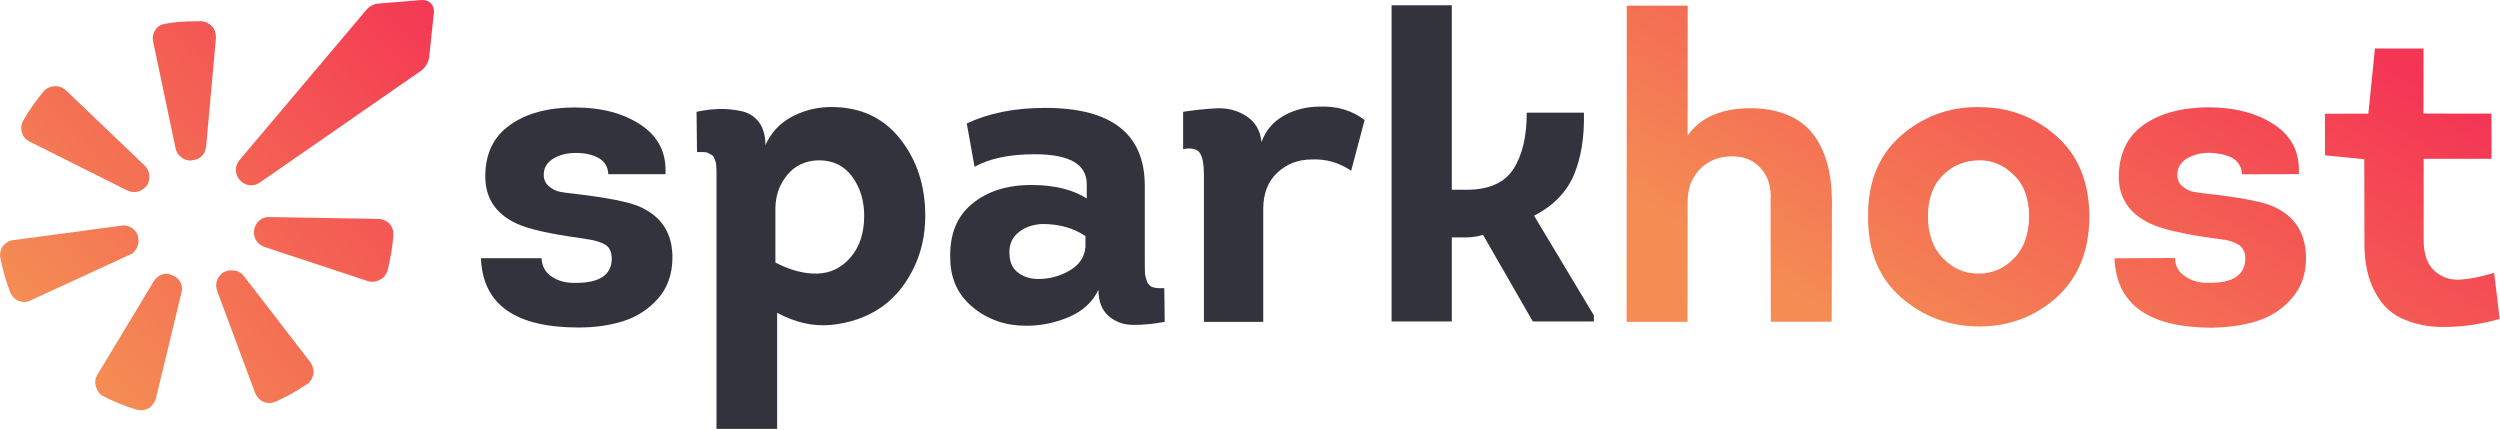
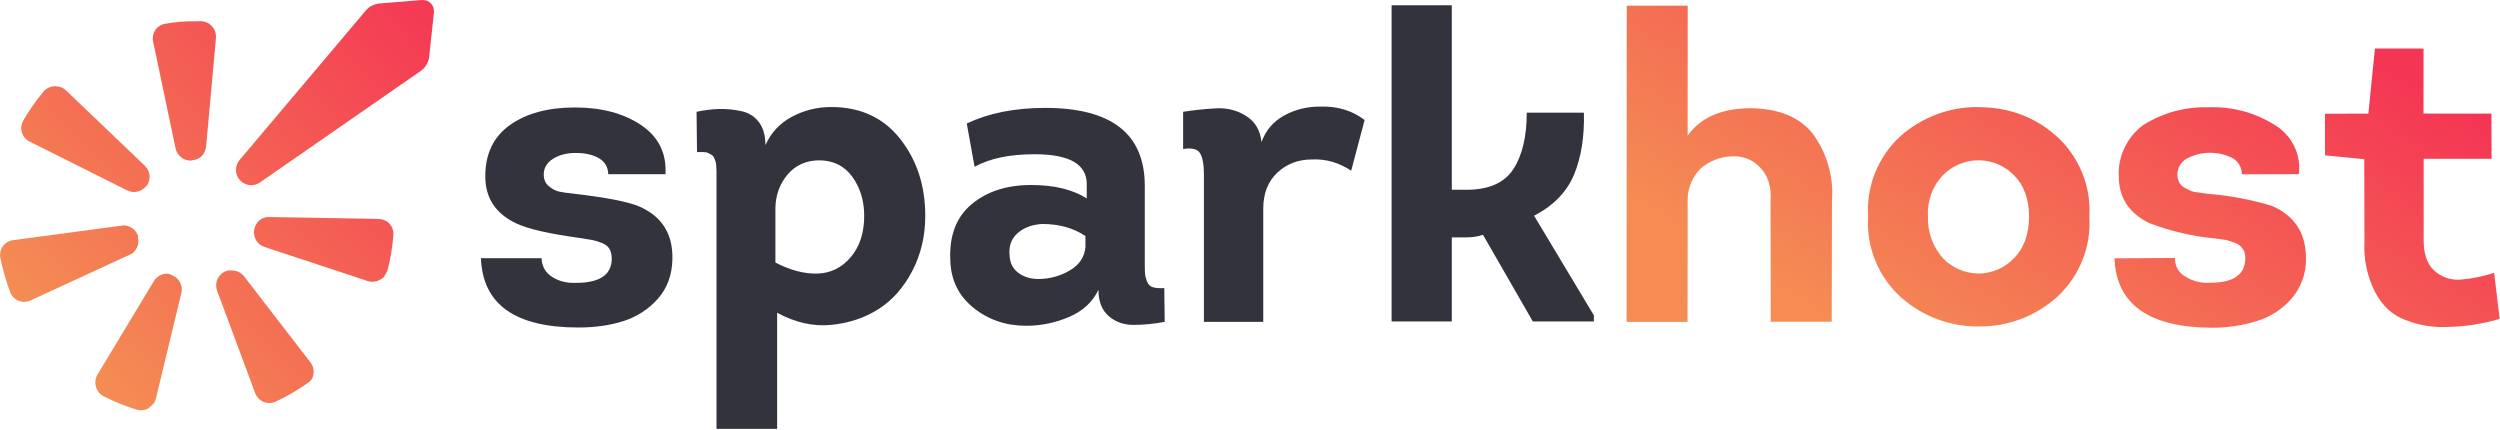
- <svg xmlns="http://www.w3.org/2000/svg" width="100%" height="100%" viewBox="0 0 2566 441" version="1.1" xml:space="preserve" style="fill-rule:evenodd;clip-rule:evenodd;stroke-linejoin:round;stroke-miterlimit:2;">
-   <g transform="matrix(1,0,0,1,-760.8064,-1783.933)">
-     <g transform="matrix(4.166667,0,0,4.166667,0,0)">
-       <g transform="matrix(-92.90322,85.16129,85.16129,92.90322,311.9288,449.9214)">
-         <path d="M0.676,-0.133C0.691,-0.136 0.705,-0.129 0.711,-0.115L0.791,0.082C0.794,0.09 0.794,0.099 0.791,0.106C0.787,0.114 0.781,0.119 0.773,0.122C0.751,0.129 0.728,0.135 0.705,0.138C0.702,0.139 0.7,0.139 0.697,0.138C0.692,0.138 0.687,0.135 0.682,0.132C0.676,0.127 0.672,0.119 0.671,0.111L0.653,-0.101C0.652,-0.111 0.656,-0.119 0.663,-0.125C0.666,-0.129 0.671,-0.131 0.676,-0.133Z" style="fill:url(#_Linear1);fill-rule:nonzero;" />
-       </g>
-     </g>
-     <g transform="matrix(4.166667,0,0,4.166667,0,0)">
-       <g transform="matrix(-92.90322,85.16129,85.16129,92.90322,308.5196,446.2023)">
-         <path d="M0.577,-0.114L0.577,-0.114C0.589,-0.105 0.592,-0.089 0.585,-0.076L0.481,0.11C0.477,0.117 0.47,0.122 0.462,0.124C0.458,0.125 0.454,0.126 0.451,0.125C0.446,0.124 0.442,0.123 0.439,0.121C0.419,0.108 0.401,0.094 0.384,0.078C0.378,0.072 0.374,0.065 0.374,0.056C0.374,0.048 0.378,0.04 0.384,0.034C0.384,0.034 0.539,-0.113 0.539,-0.113C0.549,-0.123 0.566,-0.123 0.577,-0.114Z" style="fill:url(#_Linear2);fill-rule:nonzero;" />
-       </g>
-     </g>
-     <g transform="matrix(4.166667,0,0,4.166667,0,0)">
-       <g transform="matrix(-92.90322,85.16129,85.16129,92.90322,301.1676,438.1819)">
-         <path d="M0.79,-0.086L0.994,-0.026C1.002,-0.024 1.009,-0.018 1.012,-0.011C1.016,-0.003 1.017,0.005 1.014,0.013C1.006,0.035 0.996,0.056 0.984,0.076C0.98,0.083 0.973,0.088 0.965,0.09C0.962,0.091 0.958,0.091 0.955,0.09C0.95,0.09 0.946,0.088 0.942,0.086L0.765,-0.033C0.752,-0.041 0.748,-0.057 0.755,-0.07C0.756,-0.074 0.759,-0.077 0.761,-0.08C0.769,-0.087 0.78,-0.089 0.79,-0.086Z" style="fill:url(#_Linear3);fill-rule:nonzero;" />
-       </g>
-     </g>
-     <g transform="matrix(4.166667,0,0,4.166667,0,0)">
-       <g transform="matrix(-92.90322,85.16129,85.16129,92.90322,280.2104,415.3196)">
-         <path d="M0.763,0.037L0.938,-0.085C0.944,-0.09 0.953,-0.091 0.961,-0.09C0.969,-0.088 0.976,-0.083 0.98,-0.076C0.992,-0.056 1.003,-0.035 1.011,-0.014C1.014,-0.006 1.014,0.002 1.01,0.01C1.007,0.017 1,0.023 0.992,0.025L0.789,0.09C0.785,0.092 0.78,0.092 0.776,0.091C0.767,0.09 0.758,0.084 0.754,0.075L0.753,0.075C0.747,0.063 0.75,0.048 0.76,0.039C0.761,0.038 0.762,0.038 0.763,0.037Z" style="fill:url(#_Linear4);fill-rule:nonzero;" />
-       </g>
-     </g>
-     <g transform="matrix(4.166667,0,0,4.166667,0,0)">
-       <g transform="matrix(-92.90322,85.16129,85.16129,92.90322,273.462,407.9576)">
-         <path d="M0.432,-0.116C0.439,-0.121 0.447,-0.123 0.455,-0.121C0.463,-0.119 0.47,-0.114 0.474,-0.107L0.583,0.077C0.59,0.089 0.587,0.106 0.576,0.115L0.575,0.115C0.568,0.121 0.56,0.123 0.552,0.122C0.546,0.121 0.541,0.118 0.536,0.114L0.379,-0.029C0.373,-0.035 0.369,-0.043 0.369,-0.051C0.369,-0.059 0.372,-0.067 0.378,-0.073C0.381,-0.075 0.383,-0.078 0.386,-0.08C0.401,-0.094 0.416,-0.106 0.432,-0.116Z" style="fill:url(#_Linear5);fill-rule:nonzero;" />
-       </g>
-     </g>
-     <g transform="matrix(4.166667,0,0,4.166667,0,0)">
-       <g transform="matrix(-92.90322,85.16129,85.16129,92.90322,269.8124,403.9762)">
-         <path d="M0.675,-0.13C0.681,-0.135 0.689,-0.138 0.697,-0.137C0.72,-0.134 0.743,-0.129 0.765,-0.122C0.773,-0.12 0.779,-0.114 0.783,-0.107C0.787,-0.099 0.787,-0.091 0.784,-0.083L0.708,0.116C0.703,0.129 0.69,0.137 0.676,0.135C0.676,0.135 0.673,0.135 0.673,0.135C0.659,0.131 0.649,0.118 0.65,0.103L0.664,-0.109C0.665,-0.117 0.668,-0.124 0.674,-0.129C0.674,-0.13 0.674,-0.13 0.675,-0.13Z" style="fill:url(#_Linear6);fill-rule:nonzero;" />
-       </g>
-     </g>
-     <g transform="matrix(4.166667,0,0,4.166667,0,0)">
-       <g transform="matrix(-92.90322,85.16129,85.16129,92.90322,291.2584,427.372)">
-         <path d="M0.032,-0.021L0.099,-0.073C0.106,-0.079 0.116,-0.081 0.125,-0.08C0.196,-0.071 0.507,-0.031 0.507,-0.031C0.521,-0.029 0.532,-0.017 0.532,-0.002L0.532,-0.001C0.532,0.013 0.522,0.026 0.507,0.028L0.126,0.08C0.116,0.081 0.106,0.078 0.098,0.072L0.031,0.013C0.021,0.004 0.021,-0.011 0.03,-0.019C0.031,-0.02 0.031,-0.02 0.032,-0.021Z" style="fill:url(#_Linear7);fill-rule:nonzero;" />
-       </g>
-     </g>
-     <g transform="matrix(4.166667,0,0,4.166667,0,0)">
-       <g transform="matrix(1,0,0,1,301.0674,471.6881)">
-         <path d="M0,20.059L14.938,20.059C15.008,22.051 15.862,23.58 17.499,24.646C19.134,25.715 21.091,26.213 23.368,26.141C29.199,26.141 32.152,24.186 32.224,20.273C32.224,19.278 32.046,18.458 31.69,17.818C31.334,17.178 30.712,16.683 29.823,16.326C28.934,15.969 28.205,15.738 27.636,15.632C27.066,15.526 26.142,15.366 24.862,15.151C16.895,14.085 11.453,12.841 8.536,11.416C3.557,9 1.067,5.159 1.067,-0.108C1.067,-5.656 3.094,-9.869 7.149,-12.751C11.204,-15.631 16.539,-17.072 23.154,-17.072C29.698,-17.072 35.122,-15.631 39.427,-12.751C43.73,-9.869 45.738,-5.834 45.455,-0.64L31.37,-0.64C31.298,-2.418 30.517,-3.735 29.023,-4.59C27.53,-5.442 25.644,-5.868 23.368,-5.868C21.162,-5.868 19.294,-5.388 17.766,-4.43C16.236,-3.469 15.472,-2.17 15.472,-0.534C15.472,0.677 15.898,1.638 16.752,2.347C17.606,3.059 18.477,3.504 19.367,3.682C20.254,3.859 21.411,4.019 22.834,4.162C30.729,5.087 36.065,6.119 38.84,7.254C44.53,9.675 47.304,14.014 47.163,20.273C47.09,24.186 45.898,27.441 43.588,30.037C41.275,32.634 38.466,34.464 35.158,35.531C31.85,36.599 28.133,37.131 24.008,37.131C8.43,37.131 0.427,31.443 0,20.059" style="fill:rgb(51,51,61);fill-rule:nonzero;" />
-       </g>
-     </g>
-     <g transform="matrix(4.166667,0,0,4.166667,0,0)">
-       <g transform="matrix(1,0,0,1,373.6021,508.9246)">
-         <path d="M0,-29.554L0,-16.109C3.698,-14.19 7.166,-13.282 10.404,-13.39C13.64,-13.496 16.36,-14.846 18.566,-17.444C20.77,-20.039 21.874,-23.435 21.874,-27.633C21.874,-31.332 20.895,-34.533 18.94,-37.237C16.982,-39.94 14.226,-41.292 10.67,-41.292C7.469,-41.221 4.908,-40.046 2.987,-37.771C1.066,-35.493 0.07,-32.755 0,-29.554M-2.455,-45.025C-1.104,-48.084 1.066,-50.415 4.055,-52.016C7.042,-53.616 10.278,-54.417 13.764,-54.417C20.948,-54.417 26.603,-51.802 30.73,-46.574C34.854,-41.346 36.919,-35.03 36.919,-27.633C36.919,-22.654 35.852,-18.118 33.718,-14.031C31.583,-9.938 28.81,-6.808 25.395,-4.638C21.981,-2.47 18.085,-1.172 13.711,-0.746C9.336,-0.317 4.908,-1.314 0.426,-3.732L0.426,24.863L-14.512,24.863L-14.512,-38.571C-14.512,-38.82 -14.53,-39.228 -14.565,-39.797C-14.602,-40.367 -14.655,-40.741 -14.725,-40.918C-14.796,-41.095 -14.903,-41.381 -15.045,-41.772C-15.188,-42.161 -15.384,-42.429 -15.632,-42.573C-15.882,-42.713 -16.166,-42.873 -16.486,-43.053C-16.806,-43.23 -17.216,-43.319 -17.712,-43.319L-19.312,-43.319L-19.42,-53.242C-17.429,-53.668 -15.544,-53.9 -13.765,-53.936C-11.988,-53.971 -10.19,-53.792 -8.376,-53.402C-6.562,-53.011 -5.122,-52.104 -4.054,-50.681C-2.988,-49.258 -2.455,-47.374 -2.455,-45.025" style="fill:rgb(51,51,61);fill-rule:nonzero;" />
-       </g>
-     </g>
-     <g transform="matrix(4.166667,0,0,4.166667,0,0)">
-       <g transform="matrix(1,0,0,1,449.9785,474.1401)">
-         <path d="M0,14.834L0,12.165C-2.917,10.175 -6.474,9.178 -10.67,9.178C-13.16,9.321 -15.188,10.084 -16.752,11.473C-18.317,12.859 -18.957,14.763 -18.672,17.181C-18.531,18.959 -17.784,20.328 -16.432,21.288C-15.081,22.249 -13.48,22.729 -11.63,22.729C-8.856,22.729 -6.278,22.035 -3.895,20.648C-1.512,19.262 -0.213,17.324 0,14.834M3.201,25.396C1.778,28.385 -0.623,30.608 -4,32.066C-7.38,33.522 -10.919,34.252 -14.618,34.252C-19.597,34.252 -23.919,32.778 -27.582,29.826C-31.247,26.873 -33.149,22.98 -33.291,18.141C-33.575,12.096 -31.833,7.489 -28.062,4.322C-24.293,1.158 -19.384,-0.425 -13.338,-0.425C-7.718,-0.425 -3.166,0.678 0.32,2.882L0.32,-0.64C0.32,-5.547 -3.947,-8 -12.483,-8C-18.672,-8 -23.617,-6.968 -27.315,-4.907L-29.236,-15.577C-23.831,-18.138 -17.392,-19.418 -9.922,-19.418C6.438,-19.418 14.618,-13.016 14.618,-0.211L14.618,18.355C14.618,19.779 14.636,20.773 14.672,21.342C14.707,21.911 14.867,22.569 15.152,23.315C15.436,24.063 15.916,24.543 16.593,24.755C17.268,24.97 18.21,25.041 19.42,24.97L19.527,33.292C16.822,33.791 14.261,34.039 11.844,34.039C9.425,34.039 7.38,33.31 5.709,31.852C4.037,30.394 3.201,28.242 3.201,25.396" style="fill:rgb(51,51,61);fill-rule:nonzero;" />
-       </g>
-     </g>
-     <g transform="matrix(4.166667,0,0,4.166667,0,0)">
-       <g transform="matrix(1,0,0,1,493.3506,498.5409)">
-         <path d="M0,-35.39C0.996,-38.234 2.829,-40.404 5.496,-41.898C8.163,-43.393 11.133,-44.139 14.405,-44.139C18.675,-44.282 22.337,-43.179 25.396,-40.832L22.088,-28.348C19.101,-30.337 15.899,-31.263 12.484,-31.122C9.071,-31.122 6.206,-30.036 3.896,-27.867C1.583,-25.696 0.427,-22.726 0.427,-18.958L0.427,8.892L-14.191,8.892L-14.191,-27.387C-14.191,-29.876 -14.511,-31.637 -15.151,-32.669C-15.792,-33.699 -17.178,-34.038 -19.312,-33.681L-19.312,-42.858C-16.61,-43.285 -13.889,-43.568 -11.15,-43.713C-8.413,-43.853 -5.939,-43.213 -3.734,-41.792C-1.53,-40.367 -0.284,-38.234 0,-35.39" style="fill:rgb(51,51,61);fill-rule:nonzero;" />
-       </g>
-     </g>
-     <g transform="matrix(4.166667,0,0,4.166667,0,0)">
-       <g transform="matrix(1,0,0,1,540.2256,461.8712)">
-         <path d="M0,13.018L3.628,13.018C9.104,13.018 12.945,11.329 15.151,7.948C17.355,4.572 18.459,-0.07 18.459,-5.975L32.544,-5.975C32.687,-0.001 31.866,5.104 30.091,9.337C28.311,13.57 25.038,16.931 20.273,19.42L34.999,43.961L34.999,45.456L19.953,45.456L7.683,24.114C6.402,24.542 4.979,24.754 3.415,24.754L0,24.754L0,45.456L-14.831,45.456L-14.831,-32.438L0,-32.438L0,13.018Z" style="fill:rgb(51,51,61);fill-rule:nonzero;" />
-       </g>
-     </g>
-     <g transform="matrix(4.166667,0,0,4.166667,0,0)">
-       <g transform="matrix(-63.87097,105.6774,105.6774,63.87097,662.5389,379.1712)">
-         <path d="M0.681,-0.338L1.221,-0.012L1.158,0.092L0.954,-0.031C0.93,-0.046 0.906,-0.05 0.883,-0.044C0.86,-0.038 0.842,-0.024 0.829,-0.002C0.817,0.018 0.814,0.038 0.82,0.058C0.826,0.079 0.841,0.096 0.866,0.109L1.072,0.234L1.009,0.338L0.803,0.214C0.754,0.184 0.722,0.15 0.707,0.11C0.693,0.071 0.7,0.026 0.729,-0.022C0.759,-0.071 0.796,-0.097 0.84,-0.1L0.618,-0.234L0.681,-0.338Z" style="fill:url(#_Linear8);fill-rule:nonzero;" />
-       </g>
-     </g>
-     <g transform="matrix(4.166667,0,0,4.166667,0,0)">
-       <g transform="matrix(-63.87097,105.6774,105.6774,63.87097,713.332,409.8704)">
-         <path d="M0.492,-0.115C0.523,-0.166 0.567,-0.2 0.622,-0.217C0.677,-0.234 0.734,-0.225 0.792,-0.189C0.851,-0.154 0.886,-0.107 0.896,-0.049C0.906,0.008 0.896,0.062 0.865,0.114C0.834,0.165 0.791,0.199 0.736,0.216C0.68,0.233 0.623,0.224 0.564,0.189C0.505,0.153 0.47,0.106 0.46,0.048C0.45,-0.008 0.46,-0.062 0.491,-0.113C0.491,-0.114 0.492,-0.115 0.492,-0.115ZM0.776,0.057C0.79,0.034 0.793,0.009 0.786,-0.018C0.779,-0.045 0.761,-0.068 0.73,-0.087C0.7,-0.105 0.671,-0.111 0.644,-0.104C0.616,-0.097 0.596,-0.081 0.581,-0.057C0.567,-0.034 0.564,-0.009 0.571,0.018C0.577,0.045 0.596,0.068 0.626,0.086C0.657,0.104 0.686,0.11 0.713,0.103C0.74,0.097 0.761,0.082 0.775,0.059C0.775,0.058 0.775,0.058 0.776,0.057Z" style="fill:url(#_Linear9);fill-rule:nonzero;" />
-       </g>
-     </g>
-     <g transform="matrix(4.166667,0,0,4.166667,0,0)">
-       <g transform="matrix(-63.87097,105.6774,105.6774,63.87097,755.1464,435.1428)">
-         <path d="M0.351,-0.209C0.388,-0.225 0.426,-0.221 0.465,-0.198C0.501,-0.176 0.517,-0.143 0.513,-0.098C0.511,-0.072 0.497,-0.029 0.471,0.031C0.467,0.04 0.464,0.048 0.462,0.052C0.461,0.056 0.459,0.062 0.458,0.07C0.457,0.078 0.458,0.084 0.461,0.089C0.463,0.094 0.468,0.099 0.475,0.103C0.503,0.119 0.529,0.107 0.553,0.066C0.563,0.051 0.568,0.035 0.567,0.019C0.567,0.004 0.56,-0.009 0.546,-0.018L0.609,-0.121C0.686,-0.07 0.692,0.009 0.627,0.117C0.609,0.145 0.59,0.169 0.569,0.187C0.548,0.206 0.523,0.218 0.495,0.223C0.468,0.228 0.44,0.223 0.413,0.207C0.369,0.181 0.35,0.144 0.357,0.094C0.361,0.07 0.376,0.029 0.403,-0.029C0.408,-0.04 0.412,-0.049 0.414,-0.055C0.417,-0.062 0.417,-0.07 0.416,-0.079C0.415,-0.088 0.41,-0.095 0.401,-0.1C0.39,-0.107 0.378,-0.107 0.365,-0.101C0.352,-0.094 0.34,-0.083 0.331,-0.068C0.322,-0.052 0.317,-0.037 0.316,-0.023C0.316,-0.009 0.322,0.002 0.334,0.01L0.275,0.107C0.238,0.087 0.218,0.057 0.216,0.015C0.214,-0.027 0.227,-0.071 0.254,-0.116C0.282,-0.162 0.315,-0.193 0.351,-0.209Z" style="fill:url(#_Linear10);fill-rule:nonzero;" />
-       </g>
-     </g>
-     <g transform="matrix(4.166667,0,0,4.166667,0,0)">
-       <g transform="matrix(-63.87097,105.6774,105.6774,63.87097,791.5223,457.1283)">
-         <path d="M-0.018,-0.237L0.1,-0.181L0.145,-0.255L0.216,-0.212L0.182,-0.141L0.322,-0.056C0.358,-0.035 0.383,-0.011 0.398,0.015C0.414,0.041 0.419,0.068 0.414,0.095C0.41,0.122 0.399,0.149 0.382,0.175C0.365,0.202 0.343,0.229 0.315,0.255L0.242,0.198C0.261,0.181 0.276,0.165 0.288,0.148C0.3,0.131 0.304,0.113 0.3,0.093C0.296,0.074 0.282,0.058 0.259,0.044L0.12,-0.04L0.05,0.076L-0.027,0.029L0.043,-0.087L-0.068,-0.154L-0.018,-0.237Z" style="fill:url(#_Linear11);fill-rule:nonzero;" />
-       </g>
-     </g>
-   </g>
+ <svg xmlns="http://www.w3.org/2000/svg" xml:space="preserve" style="fill-rule:evenodd;clip-rule:evenodd;stroke-linejoin:round;stroke-miterlimit:2" viewBox="0 0 2566 441">
+   <path d="M.676-.133a.03.03 0 0 1 .035.018l.08.197a.03.03 0 0 1 0 .024.03.03 0 0 1-.018.016.4.4 0 0 1-.076.016Q.689.138.682.132A.03.03 0 0 1 .671.111L.653-.101a.03.03 0 0 1 .01-.024q.005-.006.013-.008" style="fill:url(#a);fill-rule:nonzero" transform="rotate(137.49 251.8 150.18)scale(525.1233 -525.1233)" />
+   <path d="M.577-.114a.03.03 0 0 1 .008.038L.481.11a.03.03 0 0 1-.019.014Q.456.126.451.125L.439.121A.4.4 0 0 1 .384.078a.03.03 0 0 1-.01-.022q0-.012.01-.022l.155-.147c.01-.01.027-.01.038-.001" style="fill:url(#b);fill-rule:nonzero" transform="rotate(137.49 247.712 139.67)scale(525.1233 -525.1233)" />
+   <path d="m.79-.086.204.06a.03.03 0 0 1 .018.015.03.03 0 0 1 .002.024.4.4 0 0 1-.03.063.03.03 0 0 1-.019.014h-.01Q.948.09.942.086L.765-.033a.03.03 0 0 1-.01-.037q.002-.006.006-.01A.03.03 0 0 1 .79-.086" style="fill:url(#c);fill-rule:nonzero" transform="rotate(137.49 238.895 117.003)scale(525.1233 -525.1233)" />
+   <path d="m.763.037.175-.122q.01-.007.023-.005a.03.03 0 0 1 .019.014q.018.03.031.062A.03.03 0 0 1 1.01.01a.03.03 0 0 1-.018.015L.789.09a.02.02 0 0 1-.013.001.03.03 0 0 1-.022-.016H.753A.03.03 0 0 1 .76.039z" style="fill:url(#d);fill-rule:nonzero" transform="rotate(137.49 213.761 52.39)scale(525.1233 -525.1233)" />
+   <path d="M.432-.116a.03.03 0 0 1 .023-.005.03.03 0 0 1 .019.014l.109.184a.03.03 0 0 1-.007.038H.575a.03.03 0 0 1-.023.007.04.04 0 0 1-.016-.008L.379-.029a.03.03 0 0 1-.01-.022q0-.013.009-.022L.386-.08a.3.3 0 0 1 .046-.036" style="fill:url(#e);fill-rule:nonzero" transform="rotate(137.49 205.668 31.583)scale(525.1233 -525.1233)" />
+   <path d="M.675-.13a.03.03 0 0 1 .022-.007.4.4 0 0 1 .068.015.03.03 0 0 1 .018.015.03.03 0 0 1 .001.024L.708.116a.03.03 0 0 1-.032.019H.673A.03.03 0 0 1 .65.103l.014-.212a.03.03 0 0 1 .01-.02z" style="fill:url(#f);fill-rule:nonzero" transform="rotate(137.49 201.291 20.331)scale(525.1233 -525.1233)" />
+   <path d="m.032-.021.067-.052A.04.04 0 0 1 .125-.08l.382.049a.03.03 0 0 1 .025.029v.001a.03.03 0 0 1-.025.029L.126.08A.04.04 0 0 1 .098.072L.031.013C.021.004.021-.011.03-.019z" style="fill:url(#g);fill-rule:nonzero" transform="rotate(137.49 227.01 86.452)scale(525.1233 -525.1233)" />
+   <path d="M0 20.059h14.938q.105 2.988 2.561 4.587 2.453 1.603 5.869 1.495 8.747 0 8.856-5.868 0-1.494-.534-2.455-.534-.958-1.867-1.492-1.333-.535-2.187-.694a183 183 0 0 0-2.774-.481q-11.95-1.598-16.326-3.735Q1.067 7.792 1.067-.108q0-8.321 6.082-12.643 6.083-4.32 16.005-4.321 9.816 0 16.273 4.321Q45.88-8.43 45.455-.64H31.37q-.107-2.667-2.347-3.95-2.24-1.278-5.655-1.278-3.31 0-5.602 1.438-2.294 1.442-2.294 3.896 0 1.817 1.28 2.881 1.28 1.068 2.615 1.335 1.331.265 3.467.48Q34.677 5.55 38.84 7.254q8.535 3.631 8.323 13.019-.11 5.87-3.575 9.764a18.83 18.83 0 0 1-8.43 5.494q-4.962 1.601-11.15 1.6C8.43 37.131.427 31.443 0 20.059" style="fill:#33333d;fill-rule:nonzero" transform="translate(493.641 181.434)scale(4.16667)" />
+   <path d="M0-29.554v13.445q5.547 2.88 10.404 2.719 4.854-.158 8.162-4.054 3.307-3.892 3.308-10.189 0-5.548-2.934-9.604-2.936-4.055-8.27-4.055-4.802.108-7.683 3.521Q.105-34.355 0-29.554m-2.455-15.471q2.027-4.589 6.51-6.991 4.48-2.4 9.709-2.401 10.776 0 16.966 7.843 6.187 7.844 6.189 18.941 0 7.47-3.201 13.602-3.201 6.139-8.323 9.393-5.122 3.253-11.684 3.892Q7.149-.104.426-3.732v28.595h-14.938v-63.434q0-.373-.053-1.226-.055-.855-.16-1.121a31 31 0 0 1-.32-.854q-.215-.584-.587-.801l-.854-.48q-.481-.266-1.226-.266h-1.6l-.108-9.923q2.986-.64 5.655-.694a23.4 23.4 0 0 1 5.389.534q2.72.586 4.322 2.721 1.599 2.133 1.599 5.656" style="fill:#33333d;fill-rule:nonzero" transform="translate(795.87 336.586)scale(4.16667)" />
+   <path d="M0 14.834v-2.669q-4.376-2.986-10.67-2.987-3.735.213-6.082 2.295-2.347 2.08-1.92 5.708.212 2.667 2.24 4.107t4.802 1.441q4.16 0 7.735-2.081Q-.32 18.569 0 14.834m3.201 10.562Q1.066 29.879-4 32.066a26.6 26.6 0 0 1-10.618 2.186q-7.469.001-12.964-4.426-5.497-4.428-5.709-11.685-.427-9.068 5.229-13.819 5.654-4.746 14.724-4.747 8.43 0 13.658 3.307V-.64Q.32-8-12.483-8q-9.284 0-14.832 3.093l-1.921-10.67q8.108-3.841 19.314-3.841 24.54 0 24.54 19.207v18.566q0 2.135.054 2.987.052.854.48 1.973.426 1.122 1.441 1.44 1.012.322 2.827.215l.107 8.322q-4.057.748-7.683.747-3.629 0-6.135-2.187-2.508-2.187-2.508-6.456" style="fill:#33333d;fill-rule:nonzero" transform="translate(1114.104 191.65)scale(4.16667)" />
+   <path d="M0-35.39q1.495-4.267 5.496-6.508 4-2.242 8.909-2.241 6.404-.214 10.991 3.307l-3.308 12.484q-4.481-2.984-9.604-2.774-5.121 0-8.588 3.255Q.426-24.61.427-18.958v27.85h-14.618v-36.279q0-3.734-.96-5.282-.96-1.546-4.161-1.012v-9.177a79 79 0 0 1 8.162-.855q4.107-.21 7.416 1.921Q-.427-39.655 0-35.39" style="fill:#33333d;fill-rule:nonzero" transform="translate(1294.821 293.32)scale(4.16667)" />
+   <path d="M0 13.018h3.628q8.214 0 11.523-5.07 3.307-5.065 3.308-13.923h14.085c.143 5.974-.678 11.079-2.453 15.312q-2.67 6.35-9.818 10.083l14.726 24.541v1.495H19.953L7.683 24.114q-1.922.641-4.268.64H0v20.702h-14.831v-77.894H0z" style="fill:#33333d;fill-rule:nonzero" transform="translate(1490.134 140.53)scale(4.16667)" />
+   <path d="m.681-.338.54.326-.063.104-.204-.123a.09.09 0 0 0-.071-.013.1.1 0 0 0-.054.042.07.07 0 0 0-.009.06Q.829.09.866.109l.206.125-.063.104L.803.214A.2.2 0 0 1 .707.11Q.686.05.729-.022.774-.095.84-.1L.618-.234z" style="fill:url(#h);fill-rule:nonzero" transform="rotate(121.149 1057.436 461.972)scale(514.4985 -514.4985)" />
+   <path d="M.492-.115a.23.23 0 0 1 .13-.102.2.2 0 0 1 .17.028.2.2 0 0 1 .104.14.23.23 0 0 1-.031.163.23.23 0 0 1-.129.102.2.2 0 0 1-.172-.027A.2.2 0 0 1 .46.048Q.445-.036.491-.113zm.284.172a.1.1 0 0 0 .01-.075.12.12 0 0 0-.056-.069.11.11 0 0 0-.086-.017.1.1 0 0 0-.063.047.1.1 0 0 0-.01.075q.01.04.055.068.046.027.087.017A.1.1 0 0 0 .775.059z" style="fill:url(#i);fill-rule:nonzero" transform="rotate(121.149 1127.18 585.617)scale(514.4985 -514.4985)" />
+   <path d="M.351-.209a.12.12 0 0 1 .114.011q.054.033.048.1a.5.5 0 0 1-.042.129L.462.052.458.07a.03.03 0 0 0 .003.019q.003.008.014.014.042.024.078-.037A.08.08 0 0 0 .567.019a.04.04 0 0 0-.021-.037l.063-.103q.115.076.018.238a.3.3 0 0 1-.058.07.15.15 0 0 1-.074.036.12.12 0 0 1-.082-.016Q.347.168.357.094a.6.6 0 0 1 .046-.123l.011-.026a.1.1 0 0 0 .002-.024Q.414-.092.401-.1.384-.11.365-.101a.1.1 0 0 0-.034.033.1.1 0 0 0-.015.045q0 .021.018.033L.275.107A.1.1 0 0 1 .216.015a.23.23 0 0 1 .038-.131.23.23 0 0 1 .097-.093" style="fill:url(#j);fill-rule:nonzero" transform="rotate(121.149 1184.594 687.405)scale(514.4985 -514.4985)" />
+   <path d="M-.018-.237.1-.181l.045-.074.071.043-.034.071.14.085a.2.2 0 0 1 .076.071q.024.04.016.08a.2.2 0 0 1-.032.08.4.4 0 0 1-.067.08L.242.198a.3.3 0 0 0 .046-.05A.07.07 0 0 0 .3.093Q.294.065.259.044L.12-.04.05.076-.027.029l.07-.116-.111-.067z" style="fill:url(#k);fill-rule:nonzero" transform="rotate(121.149 1234.541 775.955)scale(514.4985 -514.4985)" />
  <defs>
-     <linearGradient id="_Linear1" x1="0" y1="0" x2="1" y2="0" gradientUnits="userSpaceOnUse" gradientTransform="matrix(1,0,0,-1,0,0.002531)">
-       <stop offset="0" style="stop-color:rgb(244,54,84);stop-opacity:1" />
-       <stop offset="1" style="stop-color:rgb(244,140,84);stop-opacity:1" />
+     <linearGradient id="a" x1="0" x2="1" y1="0" y2="0" gradientTransform="matrix(1 0 0 -1 0 .003)" gradientUnits="userSpaceOnUse">
+       <stop offset="0" style="stop-color:#f43654;stop-opacity:1" />
+       <stop offset="1" style="stop-color:#f48c54;stop-opacity:1" />
    </linearGradient>
-     <linearGradient id="_Linear2" x1="0" y1="0" x2="1" y2="0" gradientUnits="userSpaceOnUse" gradientTransform="matrix(1,0,0,-1,0,0.002422)">
-       <stop offset="0" style="stop-color:rgb(244,54,84);stop-opacity:1" />
-       <stop offset="1" style="stop-color:rgb(244,140,84);stop-opacity:1" />
+     <linearGradient id="b" x1="0" x2="1" y1="0" y2="0" gradientTransform="matrix(1 0 0 -1 0 .002)" gradientUnits="userSpaceOnUse">
+       <stop offset="0" style="stop-color:#f43654;stop-opacity:1" />
+       <stop offset="1" style="stop-color:#f48c54;stop-opacity:1" />
    </linearGradient>
-     <linearGradient id="_Linear3" x1="0" y1="0" x2="1" y2="0" gradientUnits="userSpaceOnUse" gradientTransform="matrix(1,0,0,-1,0,0.001596)">
-       <stop offset="0" style="stop-color:rgb(244,54,84);stop-opacity:1" />
-       <stop offset="1" style="stop-color:rgb(244,140,84);stop-opacity:1" />
+     <linearGradient id="c" x1="0" x2="1" y1="0" y2="0" gradientTransform="matrix(1 0 0 -1 0 .002)" gradientUnits="userSpaceOnUse">
+       <stop offset="0" style="stop-color:#f43654;stop-opacity:1" />
+       <stop offset="1" style="stop-color:#f48c54;stop-opacity:1" />
    </linearGradient>
-     <linearGradient id="_Linear4" x1="0" y1="0" x2="1" y2="0" gradientUnits="userSpaceOnUse" gradientTransform="matrix(1,0,0,-1,0,0.000724)">
-       <stop offset="0" style="stop-color:rgb(244,54,84);stop-opacity:1" />
-       <stop offset="1" style="stop-color:rgb(244,140,84);stop-opacity:1" />
+     <linearGradient id="d" x1="0" x2="1" y1="0" y2="0" gradientTransform="scale(1 -1)" gradientUnits="userSpaceOnUse">
+       <stop offset="0" style="stop-color:#f43654;stop-opacity:1" />
+       <stop offset="1" style="stop-color:#f48c54;stop-opacity:1" />
    </linearGradient>
-     <linearGradient id="_Linear5" x1="0" y1="0" x2="1" y2="0" gradientUnits="userSpaceOnUse" gradientTransform="matrix(1,0,0,-1,0,0.000256)">
-       <stop offset="0" style="stop-color:rgb(244,54,84);stop-opacity:1" />
-       <stop offset="1" style="stop-color:rgb(244,140,84);stop-opacity:1" />
+     <linearGradient id="e" x1="0" x2="1" y1="0" y2="0" gradientTransform="scale(1 -1)" gradientUnits="userSpaceOnUse">
+       <stop offset="0" style="stop-color:#f43654;stop-opacity:1" />
+       <stop offset="1" style="stop-color:#f48c54;stop-opacity:1" />
    </linearGradient>
-     <linearGradient id="_Linear6" x1="0" y1="0" x2="1" y2="0" gradientUnits="userSpaceOnUse" gradientTransform="matrix(1,0,0,-1,0,-0.000806)">
-       <stop offset="0" style="stop-color:rgb(244,54,84);stop-opacity:1" />
-       <stop offset="1" style="stop-color:rgb(244,140,84);stop-opacity:1" />
+     <linearGradient id="f" x1="0" x2="1" y1="0" y2="0" gradientTransform="scale(1 -1)" gradientUnits="userSpaceOnUse">
+       <stop offset="0" style="stop-color:#f43654;stop-opacity:1" />
+       <stop offset="1" style="stop-color:#f48c54;stop-opacity:1" />
    </linearGradient>
-     <linearGradient id="_Linear7" x1="0" y1="0" x2="1" y2="0" gradientUnits="userSpaceOnUse" gradientTransform="matrix(1,0,0,-1,0,-0.000135)">
-       <stop offset="0" style="stop-color:rgb(244,54,84);stop-opacity:1" />
-       <stop offset="1" style="stop-color:rgb(244,140,84);stop-opacity:1" />
+     <linearGradient id="g" x1="0" x2="1" y1="0" y2="0" gradientTransform="scale(1 -1)" gradientUnits="userSpaceOnUse">
+       <stop offset="0" style="stop-color:#f43654;stop-opacity:1" />
+       <stop offset="1" style="stop-color:#f48c54;stop-opacity:1" />
    </linearGradient>
-     <linearGradient id="_Linear8" x1="0" y1="0" x2="1" y2="0" gradientUnits="userSpaceOnUse" gradientTransform="matrix(1,0,0,-1,0,0.000002)">
-       <stop offset="0" style="stop-color:rgb(244,54,84);stop-opacity:1" />
-       <stop offset="1" style="stop-color:rgb(244,140,84);stop-opacity:1" />
+     <linearGradient id="h" x1="0" x2="1" y1="0" y2="0" gradientTransform="scale(1 -1)" gradientUnits="userSpaceOnUse">
+       <stop offset="0" style="stop-color:#f43654;stop-opacity:1" />
+       <stop offset="1" style="stop-color:#f48c54;stop-opacity:1" />
    </linearGradient>
-     <linearGradient id="_Linear9" x1="0" y1="0" x2="1" y2="0" gradientUnits="userSpaceOnUse" gradientTransform="matrix(1,0,0,-1,0,-0.000169)">
-       <stop offset="0" style="stop-color:rgb(244,54,84);stop-opacity:1" />
-       <stop offset="1" style="stop-color:rgb(244,140,84);stop-opacity:1" />
+     <linearGradient id="i" x1="0" x2="1" y1="0" y2="0" gradientTransform="scale(1 -1)" gradientUnits="userSpaceOnUse">
+       <stop offset="0" style="stop-color:#f43654;stop-opacity:1" />
+       <stop offset="1" style="stop-color:#f48c54;stop-opacity:1" />
    </linearGradient>
-     <linearGradient id="_Linear10" x1="0" y1="0" x2="1" y2="0" gradientUnits="userSpaceOnUse" gradientTransform="matrix(1,0,0,-1,0,0.002968)">
-       <stop offset="0" style="stop-color:rgb(244,54,84);stop-opacity:1" />
-       <stop offset="1" style="stop-color:rgb(244,140,84);stop-opacity:1" />
+     <linearGradient id="j" x1="0" x2="1" y1="0" y2="0" gradientTransform="matrix(1 0 0 -1 0 .003)" gradientUnits="userSpaceOnUse">
+       <stop offset="0" style="stop-color:#f43654;stop-opacity:1" />
+       <stop offset="1" style="stop-color:#f48c54;stop-opacity:1" />
    </linearGradient>
-     <linearGradient id="_Linear11" x1="0" y1="0" x2="1" y2="0" gradientUnits="userSpaceOnUse" gradientTransform="matrix(1,0,0,-1,0,0.000005)">
-       <stop offset="0" style="stop-color:rgb(244,54,84);stop-opacity:1" />
-       <stop offset="1" style="stop-color:rgb(244,140,84);stop-opacity:1" />
+     <linearGradient id="k" x1="0" x2="1" y1="0" y2="0" gradientTransform="scale(1 -1)" gradientUnits="userSpaceOnUse">
+       <stop offset="0" style="stop-color:#f43654;stop-opacity:1" />
+       <stop offset="1" style="stop-color:#f48c54;stop-opacity:1" />
    </linearGradient>
  </defs>
</svg>
